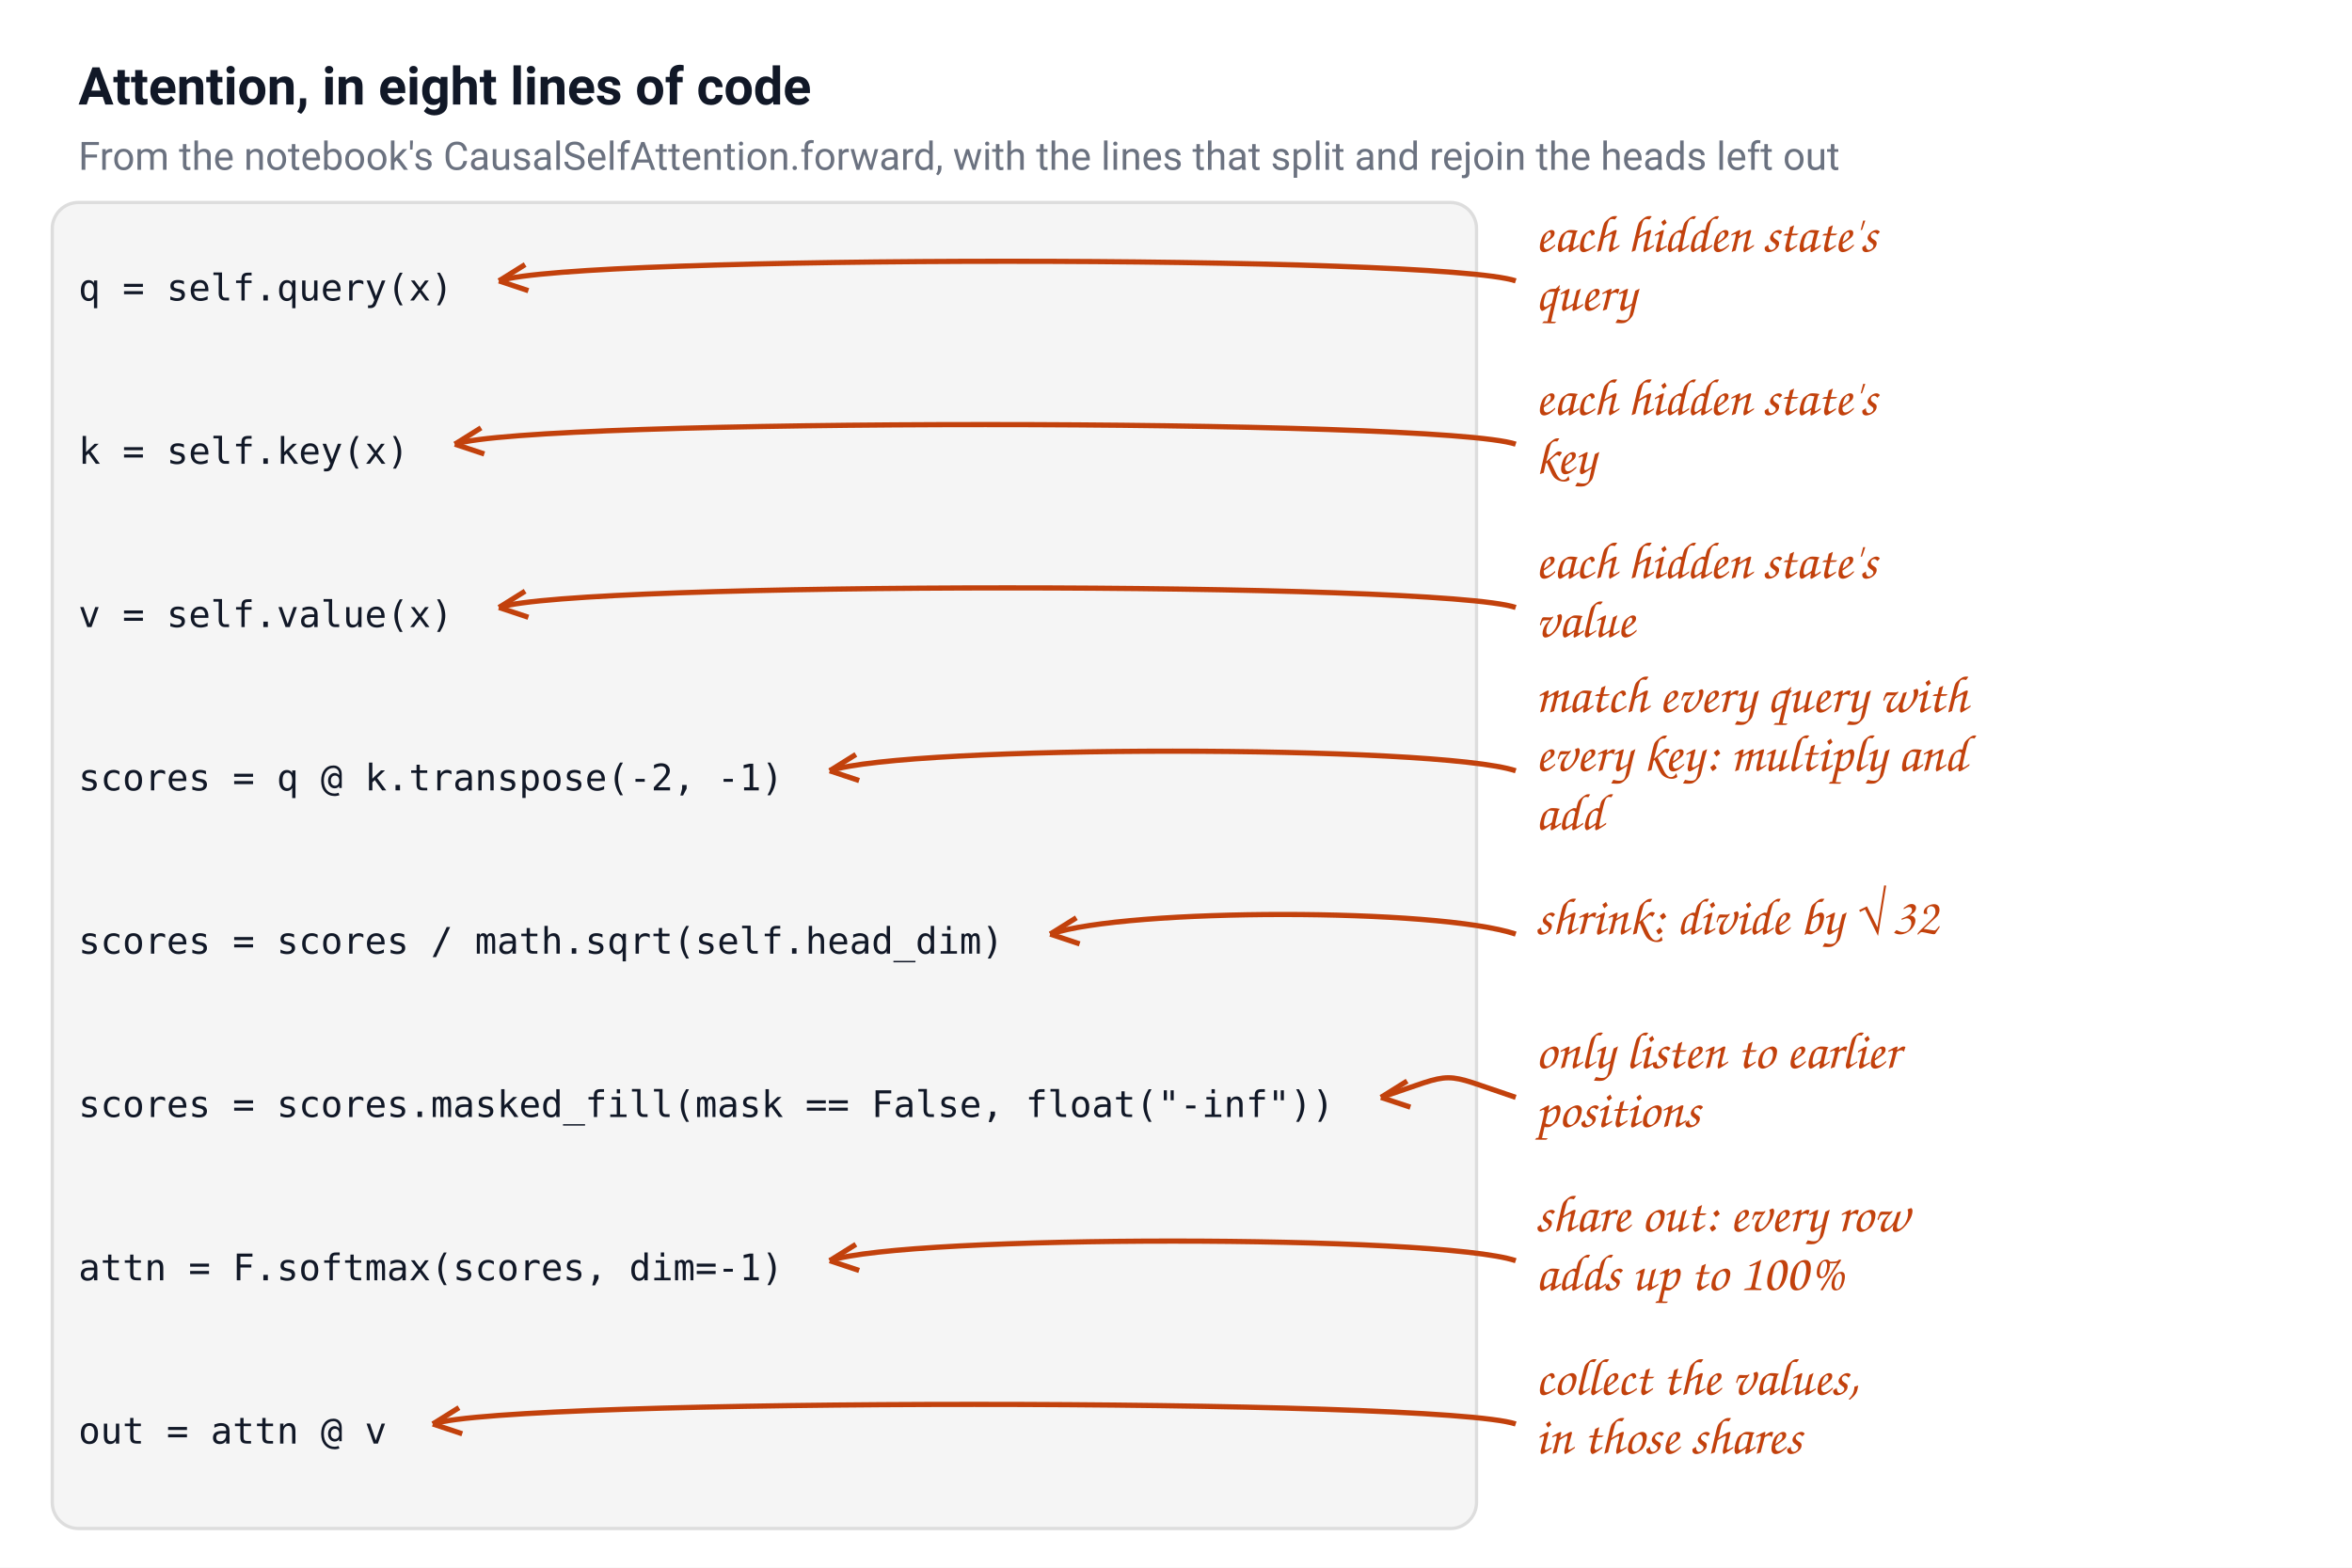
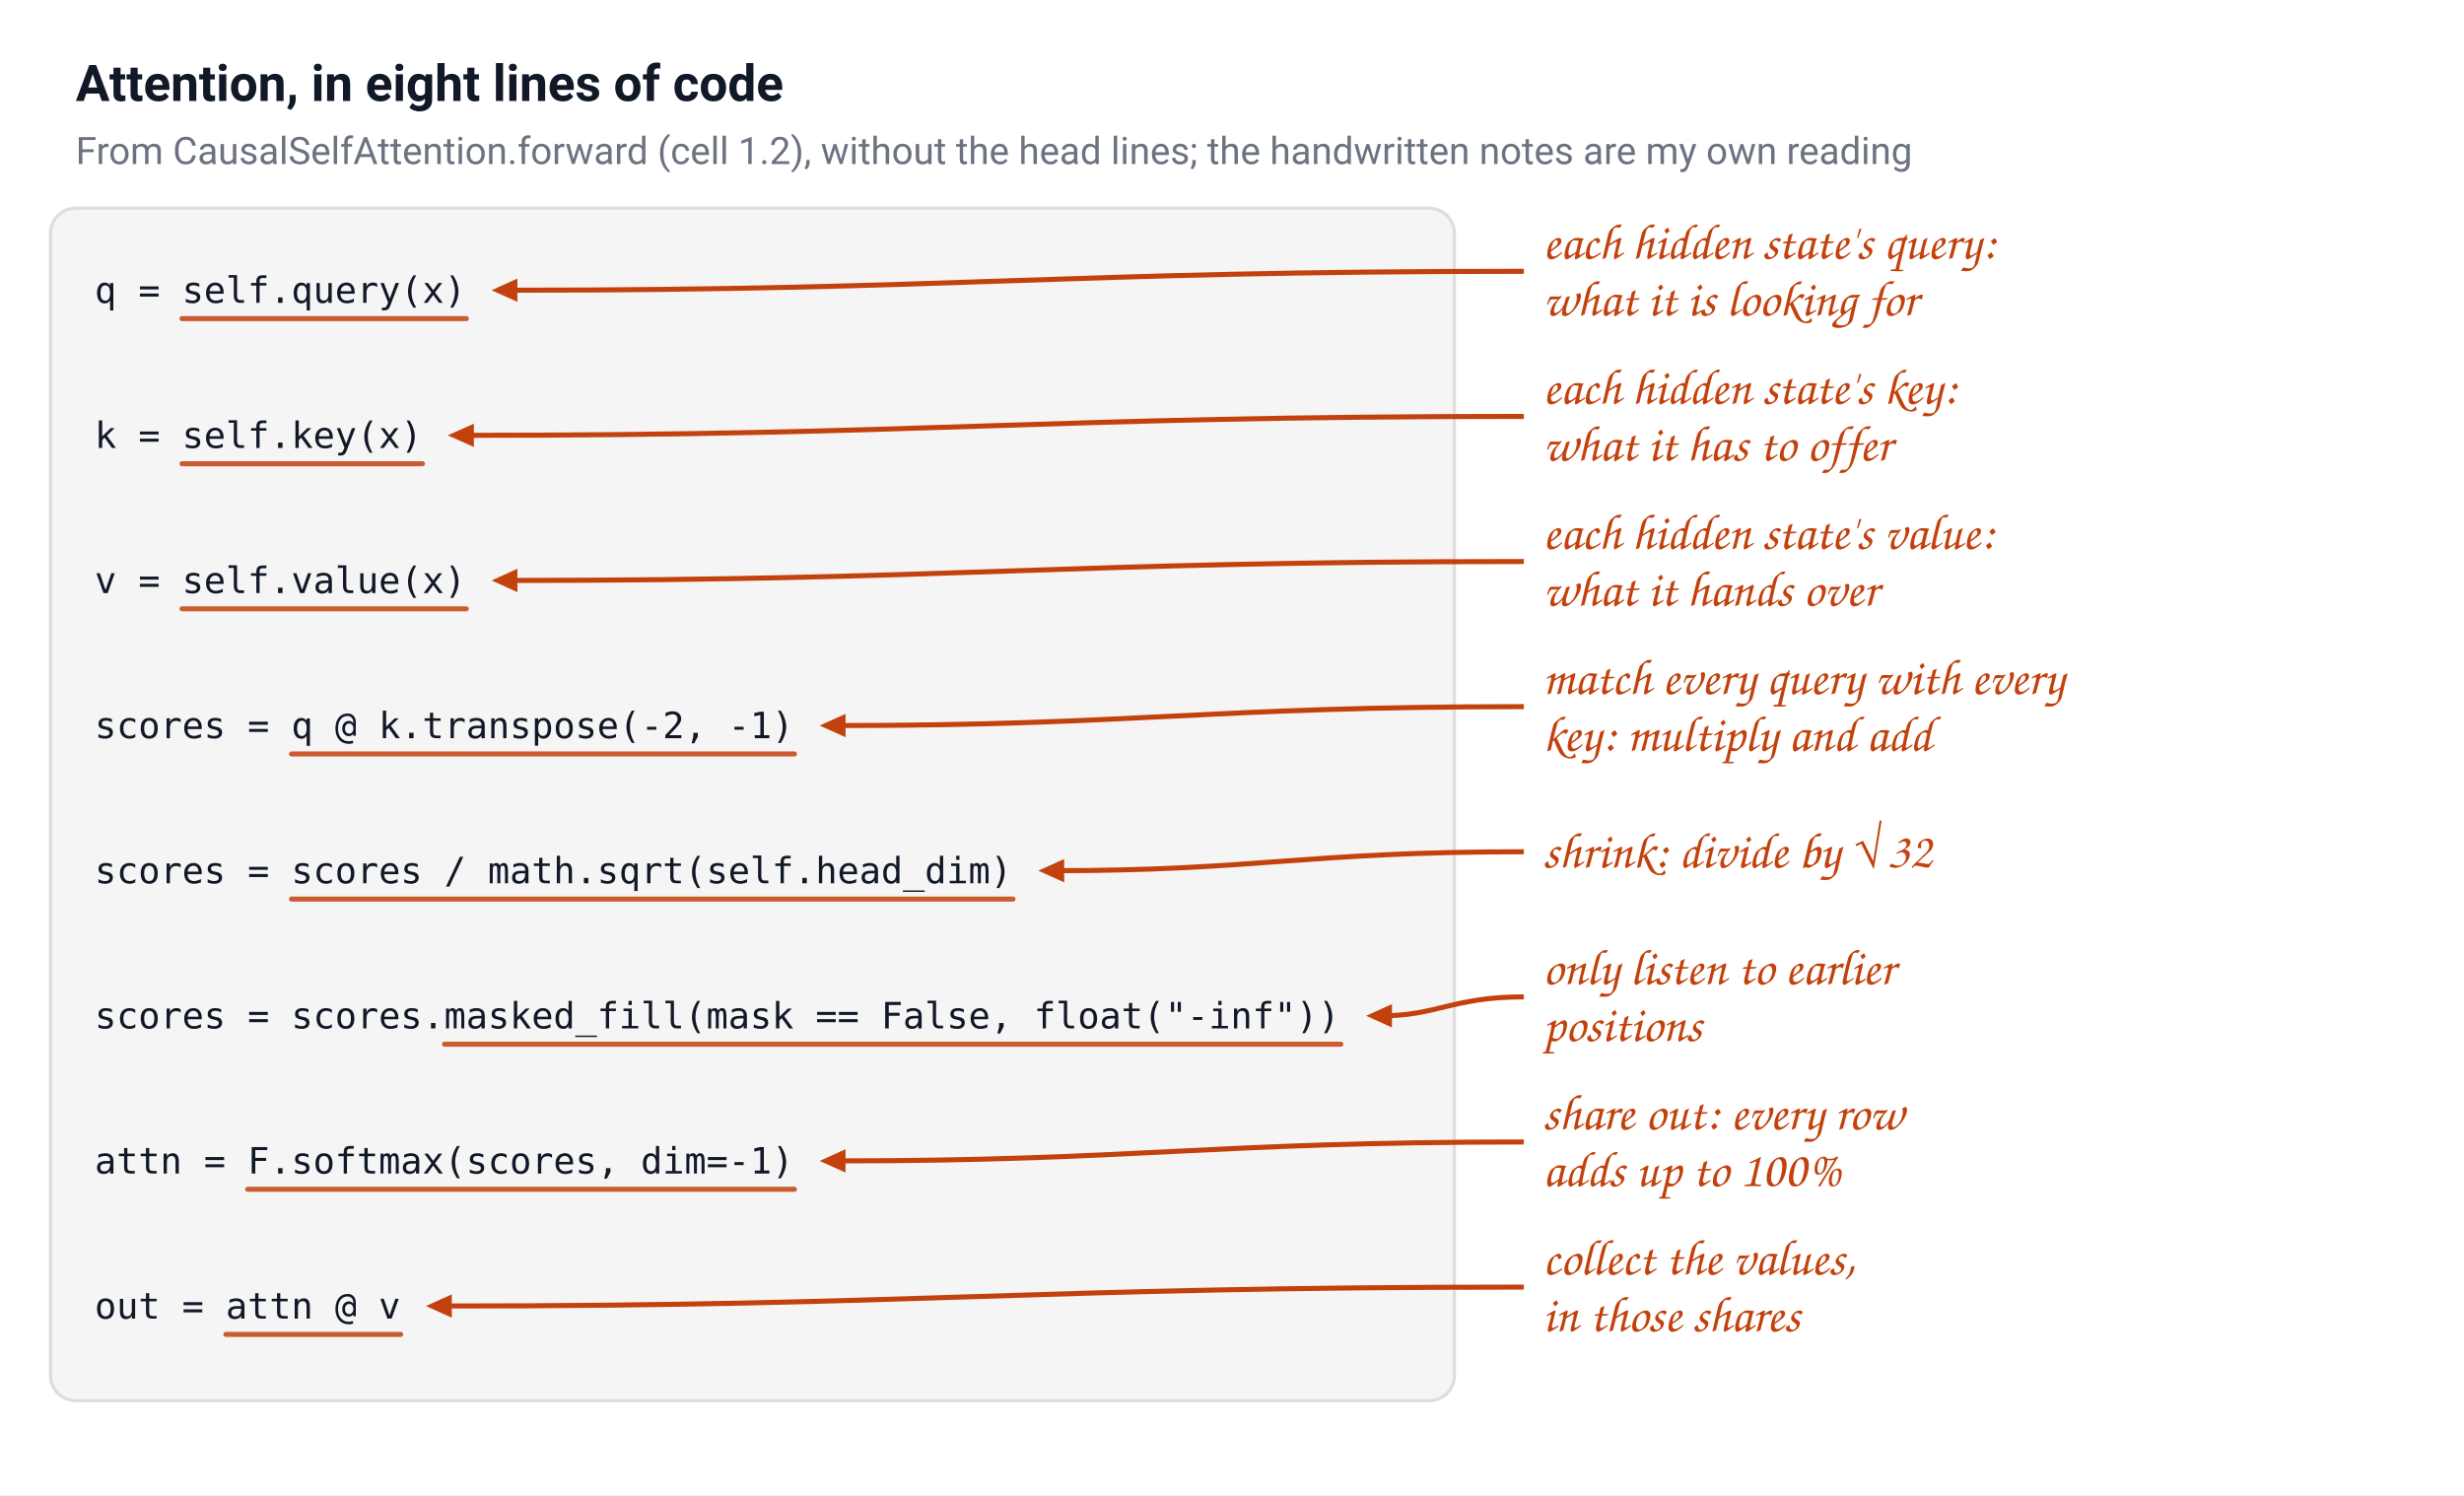
- <svg xmlns="http://www.w3.org/2000/svg" viewBox="0 0 720 480" role="img" aria-label="The heart of the attention code, with a handwritten comment beside each line: query, key and value make each hidden state's query, key and value; q at k transpose matches every query with every key; dividing by the square root of 32 shrinks the scores; masked_fill means only listen to earlier positions; softmax shares out attention so every row adds up to 100 percent; attn at v collects the values in those shares." font-family="system-ui, -apple-system, 'Segoe UI', Roboto, sans-serif" style="max-width:100%;height:auto">
-   <rect width="720" height="480" fill="#ffffff" />
+ <svg xmlns="http://www.w3.org/2000/svg" viewBox="0 0 781 474" role="img" font-family="system-ui, -apple-system, 'Segoe UI', Roboto, sans-serif" style="max-width:100%;height:auto" aria-label="The heart of the attention code, with a handwritten note beside each line. self.query, self.key and self.value make each hidden state's query, what it is looking for, its key, what it has to offer, and its value, what it hands over. q at k transpose matches every query with every key by multiplying and adding. Dividing by the square root of 32 shrinks the scores. masked_fill means only listen to earlier positions. softmax shares out attention so that every row adds up to 100 percent. attn at v collects the values in those shares.">
+   <rect width="781" height="474" fill="#ffffff" />
  <text x="24" y="32" font-size="16" font-weight="600" fill="#111827">Attention, in eight lines of code</text>
-   <text x="24" y="52" font-size="12" fill="#6b7280">From the notebook's CausalSelfAttention.forward, with the lines that split and rejoin the heads left out</text>
-   <rect x="16" y="62" width="436" height="406" rx="8" fill="#f5f5f5" stroke="#ddd" />
-   <text x="24" y="92" font-size="11.2" fill="#111827" font-family="ui-monospace, Menlo, Consolas, monospace" xml:space="preserve">q = self.query(x)</text>
-   <text x="470" y="77" font-size="16" fill="#c2410c" font-family="'Bradley Hand', 'Chalkboard SE', 'Segoe Print', 'Comic Sans MS', cursive">each hidden state's</text>
-   <text x="470" y="95" font-size="16" fill="#c2410c" font-family="'Bradley Hand', 'Chalkboard SE', 'Segoe Print', 'Comic Sans MS', cursive">query</text>
-   <path d="M464 86 C 440 78, 176.75 78, 152.75 86" fill="none" stroke="#c2410c" stroke-width="1.6" />
-   <path d="M152.75 86 l8 -5 M152.75 86 l9 3" stroke="#c2410c" stroke-width="1.6" fill="none" />
-   <text x="24" y="142" font-size="11.2" fill="#111827" font-family="ui-monospace, Menlo, Consolas, monospace" xml:space="preserve">k = self.key(x)</text>
-   <text x="470" y="127" font-size="16" fill="#c2410c" font-family="'Bradley Hand', 'Chalkboard SE', 'Segoe Print', 'Comic Sans MS', cursive">each hidden state's</text>
-   <text x="470" y="145" font-size="16" fill="#c2410c" font-family="'Bradley Hand', 'Chalkboard SE', 'Segoe Print', 'Comic Sans MS', cursive">key</text>
-   <path d="M464 136 C 440 128, 163.25 128, 139.25 136" fill="none" stroke="#c2410c" stroke-width="1.6" />
-   <path d="M139.25 136 l8 -5 M139.25 136 l9 3" stroke="#c2410c" stroke-width="1.6" fill="none" />
-   <text x="24" y="192" font-size="11.2" fill="#111827" font-family="ui-monospace, Menlo, Consolas, monospace" xml:space="preserve">v = self.value(x)</text>
-   <text x="470" y="177" font-size="16" fill="#c2410c" font-family="'Bradley Hand', 'Chalkboard SE', 'Segoe Print', 'Comic Sans MS', cursive">each hidden state's</text>
-   <text x="470" y="195" font-size="16" fill="#c2410c" font-family="'Bradley Hand', 'Chalkboard SE', 'Segoe Print', 'Comic Sans MS', cursive">value</text>
-   <path d="M464 186 C 440 178, 176.75 178, 152.75 186" fill="none" stroke="#c2410c" stroke-width="1.6" />
-   <path d="M152.75 186 l8 -5 M152.75 186 l9 3" stroke="#c2410c" stroke-width="1.6" fill="none" />
-   <text x="24" y="242" font-size="11.2" fill="#111827" font-family="ui-monospace, Menlo, Consolas, monospace" xml:space="preserve">scores = q @ k.transpose(-2, -1)</text>
-   <text x="470" y="218" font-size="16" fill="#c2410c" font-family="'Bradley Hand', 'Chalkboard SE', 'Segoe Print', 'Comic Sans MS', cursive">match every query with</text>
-   <text x="470" y="236" font-size="16" fill="#c2410c" font-family="'Bradley Hand', 'Chalkboard SE', 'Segoe Print', 'Comic Sans MS', cursive">every key: multiply and</text>
-   <text x="470" y="254" font-size="16" fill="#c2410c" font-family="'Bradley Hand', 'Chalkboard SE', 'Segoe Print', 'Comic Sans MS', cursive">add</text>
-   <path d="M464 236 C 440 228, 278.0 228, 254.0 236" fill="none" stroke="#c2410c" stroke-width="1.6" />
-   <path d="M254.0 236 l8 -5 M254.0 236 l9 3" stroke="#c2410c" stroke-width="1.6" fill="none" />
-   <text x="24" y="292" font-size="11.2" fill="#111827" font-family="ui-monospace, Menlo, Consolas, monospace" xml:space="preserve">scores = scores / math.sqrt(self.head_dim)</text>
-   <text x="470" y="286" font-size="16" fill="#c2410c" font-family="'Bradley Hand', 'Chalkboard SE', 'Segoe Print', 'Comic Sans MS', cursive">shrink: divide by √32</text>
-   <path d="M464 286 C 440 278, 345.5 278, 321.5 286" fill="none" stroke="#c2410c" stroke-width="1.6" />
-   <path d="M321.5 286 l8 -5 M321.5 286 l9 3" stroke="#c2410c" stroke-width="1.6" fill="none" />
-   <text x="24" y="342" font-size="11.2" fill="#111827" font-family="ui-monospace, Menlo, Consolas, monospace" xml:space="preserve">scores = scores.masked_fill(mask == False, float("-inf"))</text>
-   <text x="470" y="327" font-size="16" fill="#c2410c" font-family="'Bradley Hand', 'Chalkboard SE', 'Segoe Print', 'Comic Sans MS', cursive">only listen to earlier</text>
-   <text x="470" y="345" font-size="16" fill="#c2410c" font-family="'Bradley Hand', 'Chalkboard SE', 'Segoe Print', 'Comic Sans MS', cursive">positions</text>
-   <path d="M464 336 C 440 328, 446.75 328, 422.75 336" fill="none" stroke="#c2410c" stroke-width="1.6" />
-   <path d="M422.75 336 l8 -5 M422.75 336 l9 3" stroke="#c2410c" stroke-width="1.6" fill="none" />
-   <text x="24" y="392" font-size="11.2" fill="#111827" font-family="ui-monospace, Menlo, Consolas, monospace" xml:space="preserve">attn = F.softmax(scores, dim=-1)</text>
-   <text x="470" y="377" font-size="16" fill="#c2410c" font-family="'Bradley Hand', 'Chalkboard SE', 'Segoe Print', 'Comic Sans MS', cursive">share out: every row</text>
-   <text x="470" y="395" font-size="16" fill="#c2410c" font-family="'Bradley Hand', 'Chalkboard SE', 'Segoe Print', 'Comic Sans MS', cursive">adds up to 100%</text>
-   <path d="M464 386 C 440 378, 278.0 378, 254.0 386" fill="none" stroke="#c2410c" stroke-width="1.6" />
-   <path d="M254.0 386 l8 -5 M254.0 386 l9 3" stroke="#c2410c" stroke-width="1.6" fill="none" />
-   <text x="24" y="442" font-size="11.2" fill="#111827" font-family="ui-monospace, Menlo, Consolas, monospace" xml:space="preserve">out = attn @ v</text>
-   <text x="470" y="427" font-size="16" fill="#c2410c" font-family="'Bradley Hand', 'Chalkboard SE', 'Segoe Print', 'Comic Sans MS', cursive">collect the values,</text>
-   <text x="470" y="445" font-size="16" fill="#c2410c" font-family="'Bradley Hand', 'Chalkboard SE', 'Segoe Print', 'Comic Sans MS', cursive">in those shares</text>
-   <path d="M464 436 C 440 428, 156.5 428, 132.5 436" fill="none" stroke="#c2410c" stroke-width="1.6" />
-   <path d="M132.5 436 l8 -5 M132.5 436 l9 3" stroke="#c2410c" stroke-width="1.6" fill="none" />
+   <text x="24" y="52" font-size="12" fill="#6b7280">From CausalSelfAttention.forward (cell 1.2), without the head lines; the handwritten notes are my own reading</text>
+   <rect x="16" y="66" width="445" height="378" rx="8" fill="#f5f5f5" stroke="#ddd" />
+   <text x="30" y="96" font-size="11.5" fill="#111827" font-family="ui-monospace, Menlo, Consolas, monospace" xml:space="preserve">q = self.query(x)</text>
+   <text x="30" y="142" font-size="11.5" fill="#111827" font-family="ui-monospace, Menlo, Consolas, monospace" xml:space="preserve">k = self.key(x)</text>
+   <text x="30" y="188" font-size="11.5" fill="#111827" font-family="ui-monospace, Menlo, Consolas, monospace" xml:space="preserve">v = self.value(x)</text>
+   <text x="30" y="234" font-size="11.5" fill="#111827" font-family="ui-monospace, Menlo, Consolas, monospace" xml:space="preserve">scores = q @ k.transpose(-2, -1)</text>
+   <text x="30" y="280" font-size="11.5" fill="#111827" font-family="ui-monospace, Menlo, Consolas, monospace" xml:space="preserve">scores = scores / math.sqrt(self.head_dim)</text>
+   <text x="30" y="326" font-size="11.5" fill="#111827" font-family="ui-monospace, Menlo, Consolas, monospace" xml:space="preserve">scores = scores.masked_fill(mask == False, float("-inf"))</text>
+   <text x="30" y="372" font-size="11.5" fill="#111827" font-family="ui-monospace, Menlo, Consolas, monospace" xml:space="preserve">attn = F.softmax(scores, dim=-1)</text>
+   <text x="30" y="418" font-size="11.5" fill="#111827" font-family="ui-monospace, Menlo, Consolas, monospace" xml:space="preserve">out = attn @ v</text>
+   <path d="M57.7 101 L147.8 101" stroke="#c2410c" stroke-width="1.6" stroke-linecap="round" opacity="0.85" />
+   <text x="489" y="82" font-size="16" fill="#c2410c" font-family="'Bradley Hand', 'Chalkboard SE', 'Segoe Print', 'Comic Sans MS', cursive">each hidden state's query:</text>
+   <text x="489" y="100" font-size="16" fill="#c2410c" font-family="'Bradley Hand', 'Chalkboard SE', 'Segoe Print', 'Comic Sans MS', cursive">what it is looking for</text>
+   <path d="M483.0 86.0 C 335.8 86.0, 303.1 92.0, 160.8 92.0" fill="none" stroke="#c2410c" stroke-width="1.6" />
+   <path d="M155.8 92.0 L164.0 88.3 L164.0 95.7 Z" fill="#c2410c" />
+   <path d="M57.7 147 L133.9 147" stroke="#c2410c" stroke-width="1.6" stroke-linecap="round" opacity="0.85" />
+   <text x="489" y="128" font-size="16" fill="#c2410c" font-family="'Bradley Hand', 'Chalkboard SE', 'Segoe Print', 'Comic Sans MS', cursive">each hidden state's key:</text>
+   <text x="489" y="146" font-size="16" fill="#c2410c" font-family="'Bradley Hand', 'Chalkboard SE', 'Segoe Print', 'Comic Sans MS', cursive">what it has to offer</text>
+   <path d="M483.0 132.0 C 329.5 132.0, 295.4 138.0, 146.9 138.0" fill="none" stroke="#c2410c" stroke-width="1.6" />
+   <path d="M141.9 138.0 L150.2 134.3 L150.2 141.7 Z" fill="#c2410c" />
+   <path d="M57.7 193 L147.8 193" stroke="#c2410c" stroke-width="1.6" stroke-linecap="round" opacity="0.85" />
+   <text x="489" y="174" font-size="16" fill="#c2410c" font-family="'Bradley Hand', 'Chalkboard SE', 'Segoe Print', 'Comic Sans MS', cursive">each hidden state's value:</text>
+   <text x="489" y="192" font-size="16" fill="#c2410c" font-family="'Bradley Hand', 'Chalkboard SE', 'Segoe Print', 'Comic Sans MS', cursive">what it hands over</text>
+   <path d="M483.0 178.0 C 335.8 178.0, 303.1 184.0, 160.8 184.0" fill="none" stroke="#c2410c" stroke-width="1.6" />
+   <path d="M155.8 184.0 L164.0 180.3 L164.0 187.7 Z" fill="#c2410c" />
+   <path d="M92.4 239 L251.8 239" stroke="#c2410c" stroke-width="1.6" stroke-linecap="round" opacity="0.85" />
+   <text x="489" y="220" font-size="16" fill="#c2410c" font-family="'Bradley Hand', 'Chalkboard SE', 'Segoe Print', 'Comic Sans MS', cursive">match every query with every</text>
+   <text x="489" y="238" font-size="16" fill="#c2410c" font-family="'Bradley Hand', 'Chalkboard SE', 'Segoe Print', 'Comic Sans MS', cursive">key: multiply and add</text>
+   <path d="M483.0 224.0 C 382.5 224.0, 360.2 230.0, 264.8 230.0" fill="none" stroke="#c2410c" stroke-width="1.6" />
+   <path d="M259.8 230.0 L268.0 226.3 L268.0 233.7 Z" fill="#c2410c" />
+   <path d="M92.4 285 L321.1 285" stroke="#c2410c" stroke-width="1.6" stroke-linecap="round" opacity="0.85" />
+   <text x="489" y="275" font-size="16" fill="#c2410c" font-family="'Bradley Hand', 'Chalkboard SE', 'Segoe Print', 'Comic Sans MS', cursive">shrink: divide by √32</text>
+   <path d="M483.0 270.0 C 413.7 270.0, 398.3 276.0, 334.1 276.0" fill="none" stroke="#c2410c" stroke-width="1.6" />
+   <path d="M329.1 276.0 L337.3 272.3 L337.3 279.7 Z" fill="#c2410c" />
+   <path d="M140.9 331 L425.0 331" stroke="#c2410c" stroke-width="1.6" stroke-linecap="round" opacity="0.85" />
+   <text x="489" y="312" font-size="16" fill="#c2410c" font-family="'Bradley Hand', 'Chalkboard SE', 'Segoe Print', 'Comic Sans MS', cursive">only listen to earlier</text>
+   <text x="489" y="330" font-size="16" fill="#c2410c" font-family="'Bradley Hand', 'Chalkboard SE', 'Segoe Print', 'Comic Sans MS', cursive">positions</text>
+   <path d="M483.0 316.0 C 460.5 316.0, 455.5 322.0, 438.0 322.0" fill="none" stroke="#c2410c" stroke-width="1.6" />
+   <path d="M433.0 322.0 L441.2 318.3 L441.2 325.7 Z" fill="#c2410c" />
+   <path d="M78.5 377 L251.8 377" stroke="#c2410c" stroke-width="1.6" stroke-linecap="round" opacity="0.85" />
+   <text x="489" y="358" font-size="16" fill="#c2410c" font-family="'Bradley Hand', 'Chalkboard SE', 'Segoe Print', 'Comic Sans MS', cursive">share out: every row</text>
+   <text x="489" y="376" font-size="16" fill="#c2410c" font-family="'Bradley Hand', 'Chalkboard SE', 'Segoe Print', 'Comic Sans MS', cursive">adds up to 100%</text>
+   <path d="M483.0 362.0 C 382.5 362.0, 360.2 368.0, 264.8 368.0" fill="none" stroke="#c2410c" stroke-width="1.6" />
+   <path d="M259.8 368.0 L268.0 364.3 L268.0 371.7 Z" fill="#c2410c" />
+   <path d="M71.6 423 L127.0 423" stroke="#c2410c" stroke-width="1.6" stroke-linecap="round" opacity="0.85" />
+   <text x="489" y="404" font-size="16" fill="#c2410c" font-family="'Bradley Hand', 'Chalkboard SE', 'Segoe Print', 'Comic Sans MS', cursive">collect the values,</text>
+   <text x="489" y="422" font-size="16" fill="#c2410c" font-family="'Bradley Hand', 'Chalkboard SE', 'Segoe Print', 'Comic Sans MS', cursive">in those shares</text>
+   <path d="M483.0 408.0 C 326.4 408.0, 291.6 414.0, 140.0 414.0" fill="none" stroke="#c2410c" stroke-width="1.6" />
+   <path d="M135.0 414.0 L143.2 410.3 L143.2 417.7 Z" fill="#c2410c" />
</svg>
